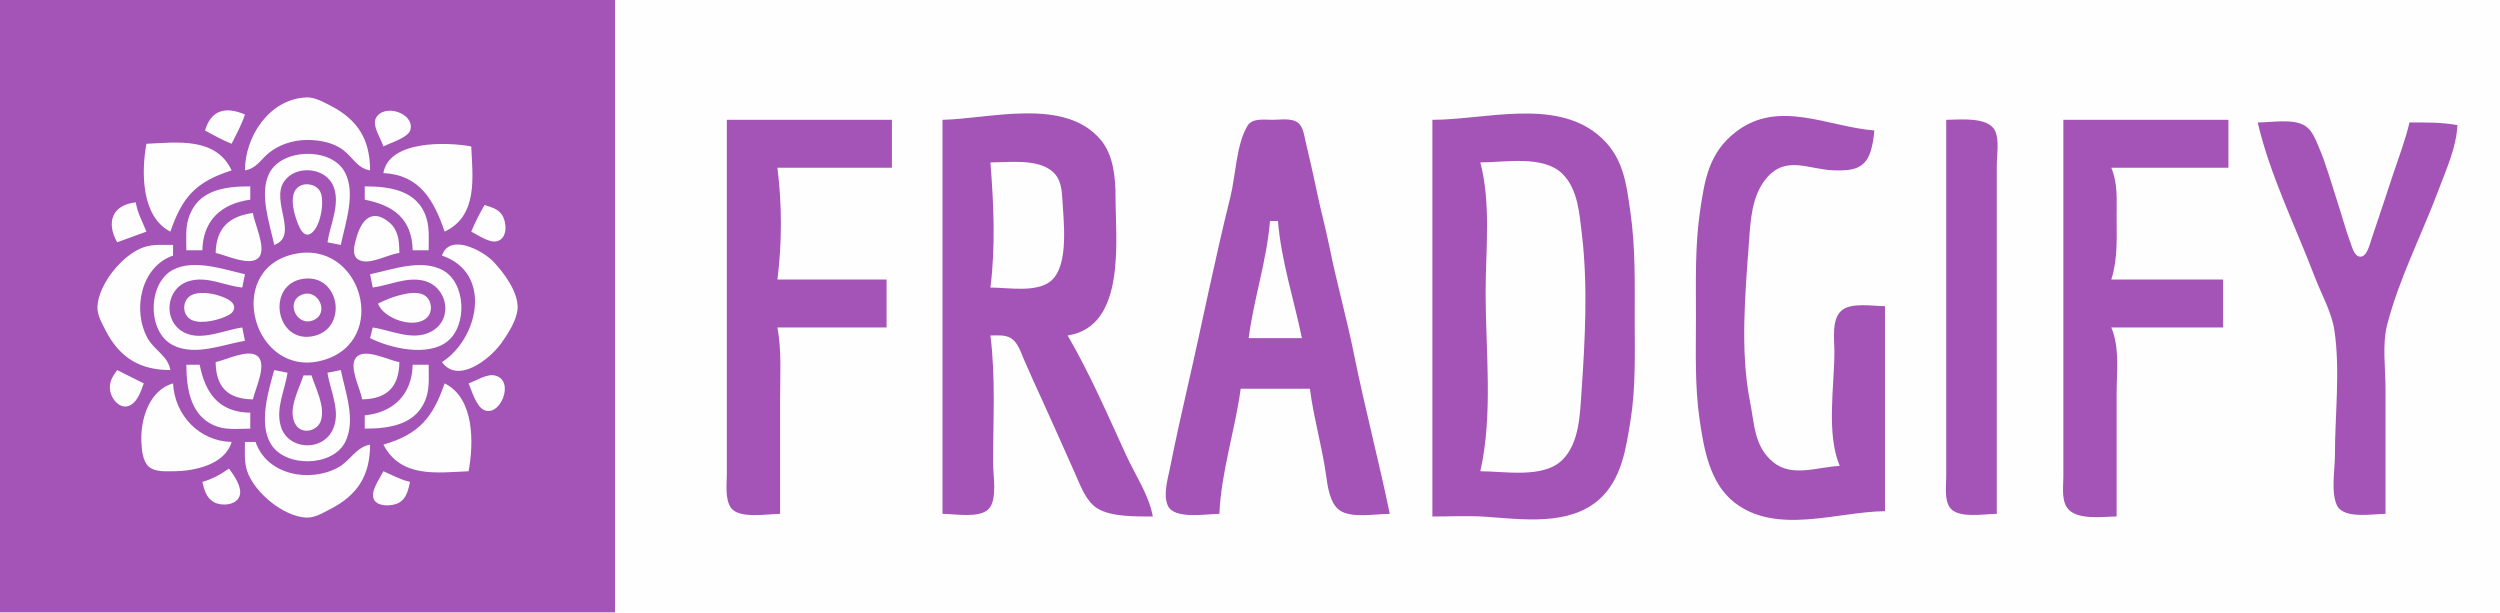
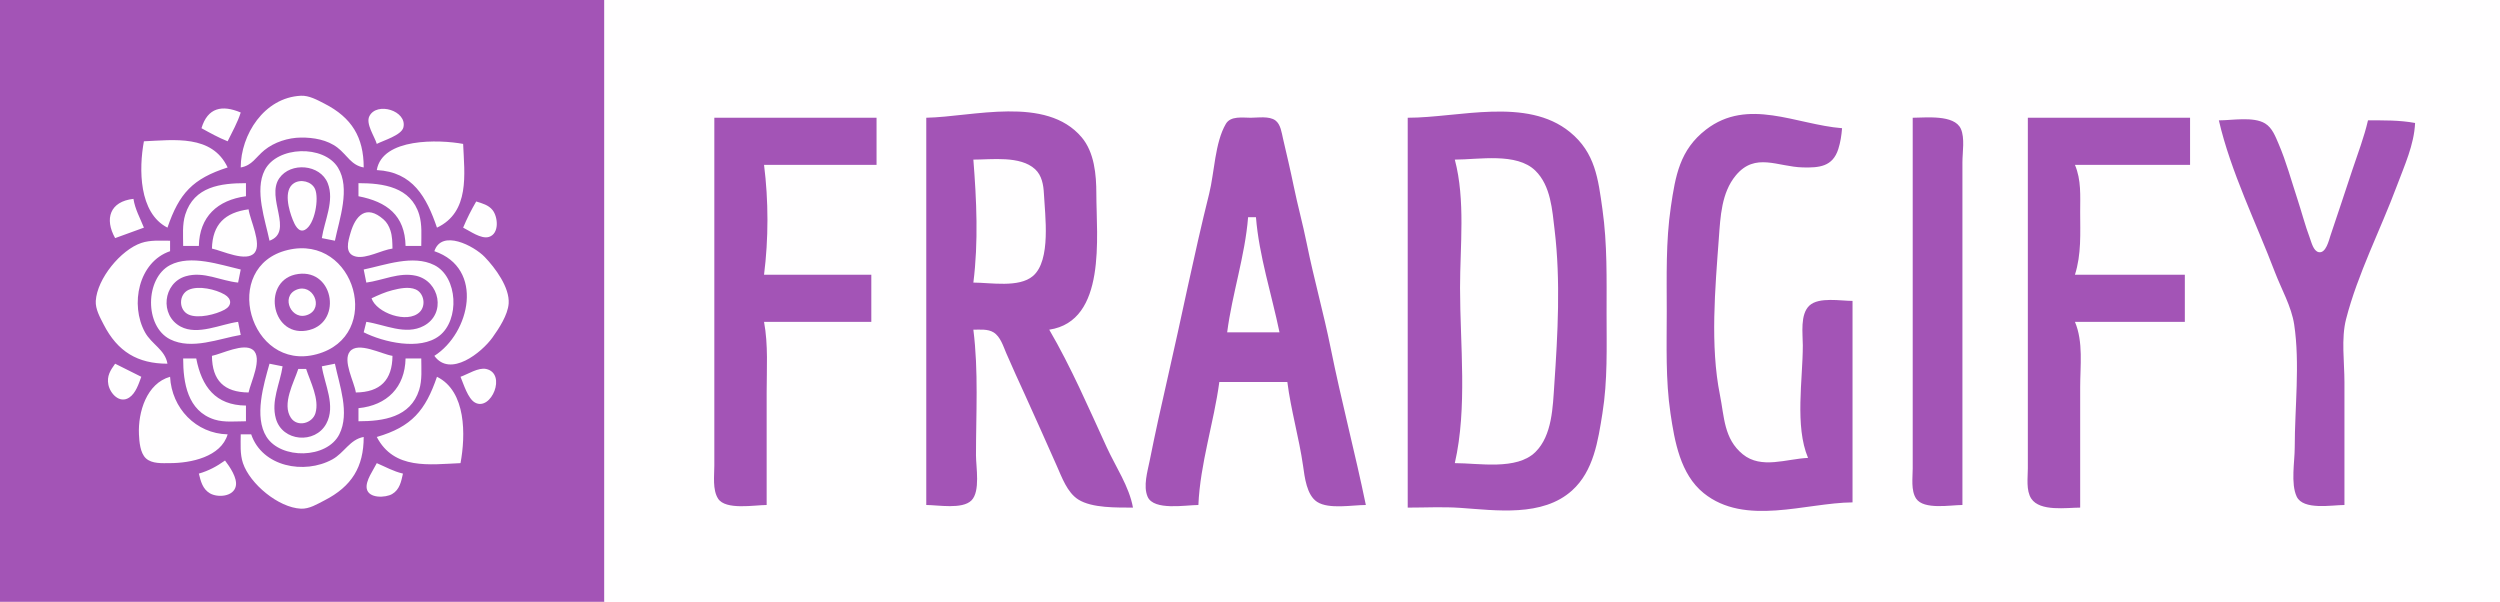
- <svg xmlns="http://www.w3.org/2000/svg" width="939" height="230">
-   <path style="fill:#a354b6; stroke:none;" d="M0 0L0 230L231 230L231 0L0 0z" />
-   <path style="fill:#fffeff; stroke:none;" d="M231 0L231 230L939 230L939 0L231 0M92 64C96.36 63.253 97.76 60.064 101.043 57.393C104.843 54.302 110.119 52.627 115 52.575C119.808 52.523 125.111 53.431 128.985 56.419C132.633 59.234 134.243 63.185 139 64C138.992 52.471 134.483 44.968 124 39.606C121.298 38.224 118.127 36.438 115 36.592C100.903 37.283 92.008 51.538 92 64M77 49C80.268 50.808 83.537 52.615 87 54C88.776 50.364 90.781 46.858 92 43C84.866 39.978 79.364 41.114 77 49M144 55C146.507 53.688 153.447 51.693 154.168 48.698C155.696 42.357 143.998 38.727 141.16 44.419C139.714 47.32 143.163 52.149 144 55z" />
-   <path style="fill:#a354b6; stroke:none;" d="M354 45L354 193C358.537 193 367.771 194.744 371.258 191.258C374.736 187.78 373 178.502 373 174C373 158.074 373.997 141.803 372 126C374.48 126.009 377.517 125.655 379.725 127.028C382.353 128.662 383.423 132.311 384.579 135C386.886 140.368 389.344 145.684 391.769 151C395.862 159.971 399.848 168.995 403.861 178C405.816 182.385 407.869 188.24 412.105 190.91C417.397 194.246 426.888 193.949 433 194C431.567 185.96 426.392 178.391 423 171C416.106 155.98 409.329 140.27 401 126C423.043 122.681 419.006 90.302 419 74C418.997 66.792 418.259 58.207 413.362 52.44C399.776 36.439 371.821 44.632 354 45M538 45L538 194C544.633 194 551.382 193.636 558 194.09C571.766 195.032 589.478 197.654 600.79 187.471C609.09 179.999 610.747 168.358 612.411 158C614.439 145.371 614 132.757 614 120C614 106.547 614.304 93.337 612.424 80C610.789 68.394 609.695 58.372 599.999 50.468C583.472 36.995 557.458 45 538 45M708 192L708 115C703.46 115 695.178 113.434 691.564 116.742C687.881 120.114 689 127.547 689 132C689 145.053 685.875 162.854 691 175C682.77 175.353 673.136 179.402 666.043 173.606C658.807 167.693 659.013 159.332 657.335 151C653.528 132.097 655.508 110.14 656.911 91C657.51 82.832 657.896 73.662 663.39 67.043C670.818 58.096 679.373 63.753 689 63.985C695.283 64.137 700.398 63.71 702.556 56.985C703.396 54.368 703.778 51.724 704 49C686.403 47.6 668.048 37.164 652 49.529C641.942 57.279 640.315 67.228 638.573 79C636.602 92.316 637 105.55 637 119C637 132.051 636.512 145.059 638.427 158C640.004 168.651 642.172 181.227 651.093 188.443C666.915 201.24 690.087 192.148 708 192M273 45L273 150L273 178C273 181.829 272.262 187.166 274.434 190.566C277.299 195.054 288.382 193 293 193L293 150C293 141.023 293.644 131.855 292 123L333 123L333 105L292 105C293.736 91.267 293.736 76.733 292 63L335 63L335 45L273 45M458 193C458.679 177.197 463.896 161.628 466 146L492 146C493.371 156.79 496.459 167.252 498.001 178C498.62 182.319 499.353 189.215 503.394 191.821C507.879 194.715 516.841 193 522 193C517.859 172.927 512.601 153.091 508.551 133C505.85 119.603 502.102 106.406 499.4 93C497.913 85.624 495.909 78.372 494.399 71C493.168 64.99 491.734 58.979 490.349 53C489.825 50.74 489.449 47.515 487.436 46.028C485.054 44.268 480.775 44.999 478 45C474.946 45.001 470.342 44.217 468.513 47.318C464.297 54.465 464.129 65.977 462.127 74C456.255 97.523 451.553 121.369 446.119 145C443.748 155.312 441.472 165.623 439.4 176C438.581 180.101 436.831 185.788 438.603 189.852C440.964 195.264 453.178 193 458 193M731 45L731 151L731 179C731 182.513 730.25 187.479 732.318 190.566C735.237 194.924 745.449 193 750 193L750 91L750 62C750 58.222 750.98 52.746 749.397 49.228C746.9 43.679 735.911 45 731 45M775 45L775 151L775 179C775 182.535 774.264 187.454 776.318 190.57C779.639 195.608 789.873 194 795 194L795 148C795 139.79 796.246 130.693 793 123L835 123L835 105L793 105C795.505 97.098 795 89.209 795 81C795 74.784 795.457 68.823 793 63L837 63L837 45L775 45M848 46C852.548 65.65 862.246 85.145 869.424 104C871.871 110.426 875.755 117.159 876.787 124C879.051 139.003 877 155.822 877 171C877 176.385 875.424 184.808 877.742 189.772C880.226 195.088 891.218 193 896 193L896 146C896 138.386 894.714 129.411 896.61 122C901.023 104.749 909.82 87.712 916.05 71C918.943 63.24 922.617 55.373 923 47C916.999 45.886 911.083 46 905 46C903.507 52.455 901.094 58.717 899 65C896.222 73.333 893.498 81.686 890.666 90C890.063 91.771 888.934 96.928 886.169 96.369C884.133 95.957 883.391 92.603 882.787 90.999C880.934 86.076 879.646 80.99 877.999 76C875.693 69.012 873.752 61.759 870.843 55C869.635 52.193 868.417 48.851 865.671 47.179C861.206 44.46 853.056 46 848 46z" />
-   <path style="fill:#fffeff; stroke:none;" d="M55 54C53.052 64.491 53.003 81.378 64 87C68.478 73.883 73.674 68.263 87 64C81.045 51.344 66.434 53.509 55 54M144 65C157.775 65.707 163.026 75.36 167 87C179.656 81.045 177.491 66.434 177 55C167.822 53.296 146.091 52.64 144 65M103 92C112.464 88.51 101.504 75.641 106.742 68.109C111.113 61.825 122.381 62.776 125.258 70.019C127.922 76.725 123.974 84.379 123 91L128 92C129.695 83.784 134.027 71.885 129.142 64.019C123.727 55.299 105.945 55.781 101.179 65.015C97.201 72.722 101.384 84.165 103 92M372 61C373.226 76.539 373.961 92.481 372 108C378.557 108 389.419 110.058 394.772 105.486C401.785 99.496 399.365 82.252 398.96 74C398.796 70.663 398.167 67.023 395.581 64.653C389.903 59.45 379.047 61 372 61M556 61C560.097 76.486 558 94.023 558 110C558 131.751 560.851 155.779 556 177C565.168 177 579.637 179.804 586.786 172.775C593.245 166.426 593.448 155.438 594.025 147C595.345 127.672 596.464 107.299 594.155 88C593.23 80.268 592.709 71.025 586.787 65.225C579.618 58.203 565.183 61 556 61M112.318 70.032C108.178 72.719 110.443 80.365 111.88 83.981C112.579 85.738 114.071 89.139 116.556 87.824C120.328 85.828 121.996 75.825 120.396 72.228C119.114 69.348 114.936 68.332 112.318 70.032M70 94L76 94C76.238 82.809 83.107 76.475 94 75L94 70C84.395 70.001 74.177 71.242 70.804 82C69.608 85.815 70 90.055 70 94M137 70L137 75C147.884 77.118 154.75 82.279 155 94L161 94C161 90.04 161.363 85.838 160.2 82.001C157.002 71.45 146.453 70.001 137 70M44 91L55 87C53.508 83.261 51.636 80.024 51 76C41.974 77.006 39.879 83.634 44 91M182 77C180.109 80.24 178.442 83.537 177 87C179.591 88.265 183.858 91.467 186.852 90.554C190.905 89.318 190.333 82.93 188.259 80.303C186.697 78.324 184.283 77.722 182 77M81 95C84.89 95.805 94.228 100.368 97.303 96.592C100.119 93.135 95.55 84.079 95 80C85.985 81.221 81.218 85.732 81 95M150 95C149.95 92.654 149.946 90.295 149.196 88.039C148.663 86.434 147.863 84.984 146.581 83.854C139.892 77.96 135.839 82.481 133.965 89C133.073 92.103 131.472 97.074 136.062 98.068C140.081 98.938 145.857 95.561 150 95M477 83C475.82 97.823 470.903 112.267 469 127L489 127C486.018 112.555 481.171 97.711 480 83L477 83M64 139C63.093 133.635 57.959 131.614 55.417 126.996C49.603 116.435 52.958 100.096 65 96L65 92C61.368 92 57.493 91.673 54 92.854C46.157 95.507 37.127 106.497 36.603 115C36.411 118.113 38.231 121.315 39.606 124C44.936 134.415 52.61 138.992 64 139M166 96C185.248 102.548 179.647 127.321 166 136C172.064 144.409 184.089 134.747 188.211 129C190.696 125.536 194.086 120.363 194.4 116C194.84 109.88 189.233 102.338 185.242 98.21C181.105 93.93 168.813 87.523 166 96M110 95.532C84.021 101.72 95.295 142.279 121 135.387C146.833 128.46 135.87 89.371 110 95.532M92 128L91 123C84.323 123.899 75.55 128.285 69.044 124.821C60.947 120.51 62.268 108.11 71.004 105.573C77.864 103.58 84.314 107.334 91 108L92 103C84.068 101.186 72.843 97.219 65.005 101.318C55.433 106.323 55.16 124.732 65.015 129.682C73.278 133.832 83.705 129.405 92 128M139 103L140 108C146.253 107.157 152.608 103.929 158.999 105.394C168.1 107.482 170.573 119.949 161.956 124.543C155.019 128.242 147.028 124.034 140 123L139 127C146.572 130.801 160.472 134.051 167.892 128.347C175.71 122.338 175.042 105.861 165.985 101.318C157.837 97.231 147.178 101.307 139 103z" />
-   <path style="fill:#a354b6; stroke:none;" d="M114 104.707C100.049 106.578 103.277 128.536 117 126.373C130.958 124.172 127.951 102.835 114 104.707z" />
-   <path style="fill:#fffeff; stroke:none;" d="M72.148 110.743C68.225 112.496 68.182 118.516 72.148 120.254C75.785 121.848 82.498 120.174 85.847 118.349C88.722 116.782 88.611 114.188 85.847 112.568C82.436 110.569 75.903 109.066 72.148 110.743M113.228 110.758C107.1 113.403 111.481 122.959 117.772 120.242C123.9 117.597 119.519 108.041 113.228 110.758M142 114C143.783 119.52 155.673 123.893 160.397 119.258C162.901 116.799 162.047 111.981 158.852 110.604C156.191 109.457 152.682 110.232 150 110.903C147.185 111.607 144.617 112.777 142 114M81 136C81.085 145.393 85.607 149.915 95 150C95.814 146.067 100.521 136.745 96.642 133.697C93.172 130.97 84.893 135.194 81 136M136 150C145.322 149.896 149.916 145.274 150 136C145.948 135.402 136.82 130.383 133.697 134.358C130.892 137.927 135.404 145.963 136 150M70 137C70.006 146.266 71.655 157.103 82 160.347C85.749 161.523 90.118 161 94 161L94 155C82.34 154.894 77.096 147.77 75 137L70 137M155 137C154.766 147.993 147.959 154.902 137 156L137 161C146.446 160.994 156.898 159.515 160.196 149C161.392 145.186 161 140.945 161 137L155 137M44 139C42.179 141.534 40.771 143.703 41.414 146.985C42.081 150.397 45.679 154.362 49.367 151.957C51.867 150.326 53.037 146.643 54 144L44 139M103 139C100.771 146.912 97.014 159.314 101.858 166.956C107.37 175.653 124.973 175.36 129.682 165.985C133.772 157.842 129.692 147.175 128 139L123 140C124.027 146.955 128.441 155.057 124.682 161.957C120.415 169.791 107.914 168.814 105.434 159.985C103.523 153.184 107.028 146.58 108 140L103 139M176 144C177.175 146.743 178.801 152.346 181.549 153.863C187.714 157.268 193.769 142.792 185.811 141.016C182.811 140.347 178.792 143.035 176 144M114 141C112.313 146.175 107.65 154.4 111.179 159.682C113.647 163.376 119.403 161.835 120.562 157.891C122.136 152.542 118.625 145.994 117 141L114 141M87 166C74.889 165.715 65.617 156.019 65 144C56.059 146.517 52.715 157.457 53.104 166C53.232 168.811 53.561 173.085 55.738 175.142C58.06 177.335 62.063 176.998 65 176.998C72.93 176.998 84.469 174.605 87 166M167 144C162.616 156.841 157.362 163.133 144 167C150.611 179.629 164.112 177.51 176 177C177.961 166.438 178.248 149.532 167 144M92 166C92 169.631 91.673 173.507 92.854 177C95.533 184.921 106.372 193.995 115 194.408C118.198 194.561 121.253 192.649 124 191.243C134.439 185.9 138.992 178.473 139 167C133.747 167.9 131.574 173.081 126.999 175.583C116.299 181.435 100.221 178.408 96 166L92 166M86 176C82.811 178.269 79.765 179.913 76 181C76.707 183.913 77.432 186.904 80.225 188.539C83.152 190.254 89.254 189.875 90.123 185.786C90.787 182.659 87.78 178.343 86 176M144 177C142.73 179.602 139.632 183.719 140.16 186.721C140.84 190.581 147.353 190.266 149.856 188.82C152.737 187.156 153.347 183.985 154 181C150.426 180.182 147.36 178.439 144 177z" />
+ <svg xmlns="http://www.w3.org/2000/svg" width="955.45" height="230" version="1.1" id="svg6">
+   <defs id="defs6" />
+   <path style="fill:#a354b6;stroke:none" d="M 0,0 V 230 H 231 V 0 Z" id="path1" />
+   <path style="fill:#fffeff;stroke:none" d="M 231,0 V 230 H 955.45 V 0 H 231 M 92,64 c 4.36,-0.747 5.76,-3.936 9.043,-6.607 3.8,-3.091 9.076,-4.766 13.957,-4.818 4.808,-0.051 10.111,0.856 13.985,3.844 3.648,2.815 5.258,6.766 10.015,7.581 -0.008,-11.529 -4.517,-19.032 -15,-24.394 -2.702,-1.382 -5.873,-3.167 -9,-3.014 C 100.903,37.283 92.008,51.538 92,64 M 77,49 c 3.268,1.808 6.537,3.615 10,5 1.776,-3.636 3.781,-7.142 5,-11 -7.134,-3.022 -12.636,-1.886 -15,6 m 67,6 c 2.507,-1.312 9.447,-3.307 10.168,-6.302 1.528,-6.341 -10.17,-9.971 -13.008,-4.279 -1.446,2.901 2.003,7.73 2.84,10.581 z" id="path2" />
+   <path style="fill:#a354b6;stroke:none" d="m 354,45 v 148 c 4.537,0 13.771,1.744 17.258,-1.742 C 374.736,187.78 373,178.502 373,174 c 0,-15.926 0.997,-32.197 -1,-48 2.48,0.009 5.517,-0.345 7.725,1.028 2.628,1.634 3.698,5.283 4.854,7.972 2.307,5.368 4.765,10.684 7.19,16 4.093,8.971 8.079,17.995 12.092,27 1.955,4.385 4.008,10.24 8.244,12.91 5.292,3.336 14.783,3.039 20.895,3.09 -1.433,-8.04 -6.608,-15.609 -10,-23 -6.894,-15.02 -13.671,-30.73 -22,-45 22.043,-3.319 18.006,-35.698 18,-52 -0.003,-7.208 -0.741,-15.793 -5.638,-21.56 C 399.776,36.439 371.821,44.632 354,45 m 184,0 v 149 c 6.633,0 13.382,-0.364 20,0.09 13.766,0.942 31.478,3.564 42.79,-6.619 8.3,-7.472 9.957,-19.113 11.621,-29.471 2.028,-12.629 1.589,-25.243 1.589,-38 0,-13.453 0.304,-26.663 -1.576,-40 C 610.789,68.394 609.695,58.372 599.999,50.468 583.472,36.995 557.458,45 538,45 m 170,147 v -77 c -4.54,0 -12.822,-1.566 -16.436,1.742 C 687.881,120.114 689,127.547 689,132 c 0,13.053 -3.125,30.854 2,43 -8.23,0.353 -17.864,4.402 -24.957,-1.394 -7.236,-5.913 -7.03,-14.274 -8.708,-22.606 -3.807,-18.903 -1.827,-40.86 -0.424,-60 0.599,-8.168 0.985,-17.338 6.479,-23.957 7.428,-8.947 15.983,-3.29 25.61,-3.058 6.283,0.151 11.398,-0.275 13.556,-7 C 703.396,54.368 703.778,51.724 704,49 686.403,47.6 668.048,37.164 652,49.529 641.942,57.279 640.315,67.228 638.573,79 636.602,92.316 637,105.55 637,119 c 0,13.051 -0.488,26.059 1.427,39 1.577,10.651 3.745,23.227 12.666,30.443 15.822,12.797 38.994,3.705 56.907,3.557 M 273,45 v 105 28 c 0,3.829 -0.738,9.166 1.434,12.566 2.865,4.488 13.948,2.434 18.566,2.434 v -43 c 0,-8.977 0.644,-18.145 -1,-27 h 41 v -18 h -41 c 1.736,-13.733 1.736,-28.267 0,-42 h 43 V 45 h -62 m 185,148 c 0.679,-15.803 5.896,-31.372 8,-47 h 26 c 1.371,10.79 4.459,21.252 6.001,32 0.619,4.319 1.352,11.215 5.393,13.821 4.485,2.894 13.447,1.179 18.606,1.179 -4.141,-20.073 -9.399,-39.909 -13.449,-60 -2.701,-13.397 -6.449,-26.594 -9.151,-40 -1.487,-7.376 -3.491,-14.628 -5.001,-22 -1.231,-6.01 -2.665,-12.021 -4.05,-18 -0.524,-2.26 -0.9,-5.485 -2.913,-6.972 C 485.054,44.268 480.775,44.999 478,45 c -3.054,0.001 -7.658,-0.783 -9.487,2.318 -4.216,7.147 -4.384,18.659 -6.386,26.682 -5.872,23.523 -10.574,47.369 -16.008,71 -2.371,10.312 -4.647,20.623 -6.719,31 -0.819,4.101 -2.569,9.788 -0.797,13.852 C 440.964,195.264 453.178,193 458,193 M 731,45 v 106 28 c 0,3.513 -0.75,8.479 1.318,11.566 C 735.237,194.924 745.449,193 750,193 V 91 62 c 0,-3.777 0.98,-9.254 -0.603,-12.772 C 746.9,43.679 735.911,45 731,45 m 44,0 v 106 28 c 0,3.535 -0.736,8.454 1.318,11.57 3.321,5.038 13.555,3.43 18.682,3.43 v -46 c 0,-8.21 1.246,-17.307 -2,-25 h 42 v -18 h -42 c 2.505,-7.902 2,-15.791 2,-24 0,-6.216 0.457,-12.177 -2,-18 h 44 V 45 h -62 m 73,1 c 4.548,19.65 14.246,39.145 21.424,58 2.447,6.426 6.331,13.159 7.363,20 2.264,15.003 0.213,31.822 0.213,47 0,5.385 -1.576,13.808 0.742,18.772 2.484,5.316 13.476,3.228 18.258,3.228 v -47 c 0,-7.614 -1.286,-16.589 0.61,-24 4.413,-17.251 13.21,-34.288 19.44,-51 2.893,-7.76 6.567,-15.627 6.95,-24 -6.001,-1.114 -11.917,-1 -18,-1 -1.493,6.455 -3.906,12.717 -6,19 -2.778,8.333 -5.502,16.686 -8.334,25 -0.603,1.771 -1.732,6.928 -4.497,6.369 -2.036,-0.412 -2.778,-3.765 -3.382,-5.37 -1.853,-4.923 -3.141,-10.009 -4.788,-14.999 -2.306,-6.988 -4.247,-14.241 -7.156,-21 -1.208,-2.807 -2.426,-6.149 -5.172,-7.821 C 861.206,44.46 853.056,46 848,46 Z" id="path3" />
+   <path style="fill:#fffeff;stroke:none" d="M 55,54 C 53.052,64.491 53.003,81.378 64,87 68.478,73.883 73.674,68.263 87,64 81.045,51.344 66.434,53.509 55,54 m 89,11 c 13.775,0.707 19.026,10.36 23,22 12.656,-5.955 10.491,-20.566 10,-32 -9.178,-1.704 -30.909,-2.36 -33,10 m -41,27 c 9.464,-3.49 -1.496,-16.359 3.742,-23.891 4.371,-6.284 15.639,-5.332 18.516,1.91 C 127.922,76.725 123.974,84.379 123,91 l 5,1 c 1.695,-8.216 6.027,-20.115 1.142,-27.981 -5.415,-8.72 -23.197,-8.238 -27.963,0.996 C 97.201,72.722 101.384,84.165 103,92 M 372,61 c 1.226,15.539 1.961,31.481 0,47 6.557,0 17.419,2.058 22.772,-2.514 7.013,-5.99 4.593,-23.234 4.188,-31.486 -0.164,-3.337 -0.793,-6.977 -3.379,-9.347 C 389.903,59.45 379.047,61 372,61 m 184,0 c 4.097,15.486 2,33.023 2,49 0,21.751 2.851,45.779 -2,67 9.168,0 23.637,2.804 30.786,-4.225 6.459,-6.349 6.662,-17.337 7.239,-25.775 1.32,-19.328 2.439,-39.701 0.13,-59 C 593.23,80.268 592.709,71.025 586.787,65.225 579.618,58.203 565.183,61 556,61 m -443.682,9.032 c -4.14,2.688 -1.875,10.334 -0.438,13.949 0.699,1.757 2.191,5.158 4.676,3.843 3.772,-1.996 5.44,-11.999 3.84,-15.596 -1.282,-2.881 -5.46,-3.896 -8.078,-2.197 M 70,94 h 6 C 76.238,82.809 83.107,76.475 94,75 V 70 C 84.395,70.001 74.177,71.242 70.804,82 69.608,85.815 70,90.055 70,94 m 67,-24 v 5 c 10.884,2.118 17.75,7.279 18,19 h 6 c 0,-3.96 0.363,-8.162 -0.8,-11.999 C 157.002,71.45 146.453,70.001 137,70 M 44,91 55,87 C 53.508,83.261 51.636,80.024 51,76 41.974,77.006 39.879,83.634 44,91 M 182,77 c -1.891,3.24 -3.558,6.537 -5,10 2.591,1.265 6.858,4.467 9.852,3.554 4.053,-1.236 3.481,-7.624 1.407,-10.251 C 186.697,78.324 184.283,77.722 182,77 M 81,95 c 3.89,0.805 13.228,5.368 16.303,1.592 C 100.119,93.135 95.55,84.079 95,80 85.985,81.221 81.218,85.732 81,95 m 69,0 c -0.05,-2.346 -0.054,-4.705 -0.804,-6.961 -0.533,-1.605 -1.333,-3.055 -2.615,-4.184 C 139.892,77.96 135.839,82.481 133.965,89 c -0.892,3.103 -2.493,8.074 2.097,9.068 C 140.081,98.938 145.857,95.561 150,95 M 477,83 c -1.18,14.823 -6.097,29.267 -8,44 h 20 c -2.982,-14.445 -7.829,-29.289 -9,-44 h -3 M 64,139 C 63.093,133.635 57.959,131.614 55.417,126.996 49.603,116.435 52.958,100.096 65,96 v -4 c -3.631,4e-4 -7.507,-0.327 -11,0.854 C 46.157,95.507 37.127,106.497 36.603,115 c -0.192,3.113 1.629,6.315 3.003,9 5.33,10.415 13.004,14.992 24.394,15 M 166,96 c 19.248,6.548 13.647,31.321 0,40 6.064,8.409 18.089,-1.253 22.211,-7 2.485,-3.464 5.875,-8.637 6.189,-13 0.44,-6.12 -5.167,-13.662 -9.158,-17.79 C 181.105,93.93 168.813,87.523 166,96 M 110,95.532 C 84.021,101.72 95.295,142.279 121,135.387 146.833,128.46 135.87,89.371 110,95.532 M 92,128 91,123 c -6.678,0.899 -15.45,5.285 -21.956,1.821 C 60.947,120.51 62.268,108.11 71.004,105.573 77.864,103.58 84.314,107.334 91,108 l 1,-5 c -7.932,-1.814 -19.157,-5.781 -26.995,-1.682 -9.572,5.005 -9.844,23.414 0.011,28.364 C 73.278,133.832 83.705,129.405 92,128 m 47,-25 1,5 c 6.253,-0.843 12.608,-4.071 18.999,-2.606 9.101,2.088 11.574,14.555 2.957,19.149 C 155.019,128.242 147.028,124.034 140,123 l -1,4 c 7.572,3.801 21.472,7.051 28.892,1.347 7.818,-6.009 7.15,-22.486 -1.907,-27.029 C 157.837,97.231 147.178,101.307 139,103 Z" id="path4" />
+   <path style="fill:#a354b6;stroke:none" d="m 114,104.707 c -13.951,1.871 -10.723,23.829 3,21.666 13.958,-2.201 10.951,-23.538 -3,-21.666 z" id="path5" />
+   <path style="fill:#fffeff;stroke:none" d="m 72.148,110.743 c -3.924,1.753 -3.966,7.773 0,9.511 3.637,1.594 10.35,-0.08 13.699,-1.905 2.874,-1.567 2.764,-4.161 0,-5.781 -3.412,-1.999 -9.944,-3.502 -13.699,-1.825 m 41.08,0.015 c -6.128,2.645 -1.747,12.201 4.544,9.484 6.128,-2.645 1.747,-12.201 -4.544,-9.484 M 142,114 c 1.783,5.52 13.673,9.893 18.397,5.258 2.504,-2.459 1.65,-7.277 -1.545,-8.654 -2.661,-1.147 -6.17,-0.372 -8.852,0.299 -2.815,0.704 -5.383,1.874 -8,3.097 m -61,22 c 0.085,9.393 4.607,13.915 14,14 0.814,-3.933 5.521,-13.255 1.642,-16.303 C 93.172,130.97 84.893,135.194 81,136 m 55,14 c 9.322,-0.104 13.916,-4.726 14,-14 -4.052,-0.598 -13.18,-5.617 -16.303,-1.642 -2.805,3.569 1.707,11.605 2.303,15.642 M 70,137 c 0.006,9.266 1.655,20.103 12,23.347 3.749,1.176 8.118,0.653 12,0.653 v -6 C 82.34,154.894 77.096,147.77 75,137 h -5 m 85,0 c -0.234,10.993 -7.041,17.902 -18,19 v 5 c 9.446,-0.006 19.898,-1.485 23.196,-12 1.196,-3.814 0.804,-8.055 0.804,-12 h -6 m -111,2 c -1.821,2.534 -3.229,4.703 -2.586,7.985 0.668,3.412 4.266,7.377 7.953,4.972 C 51.867,150.326 53.037,146.643 54,144 l -10,-5 m 59,0 c -2.229,7.912 -5.986,20.314 -1.142,27.956 5.512,8.697 23.115,8.404 27.824,-0.971 4.09,-8.143 0.01,-18.81 -1.682,-26.985 l -5,1 c 1.027,6.955 5.441,15.057 1.682,21.957 -4.267,7.834 -16.768,6.857 -19.248,-1.972 C 103.523,153.184 107.028,146.58 108,140 l -5,-1 m 73,5 c 1.175,2.743 2.801,8.346 5.549,9.863 6.165,3.405 12.22,-11.071 4.262,-12.847 -3,-0.669 -7.019,2.019 -9.811,2.984 m -62,-3 c -1.687,5.175 -6.35,13.4 -2.821,18.682 2.468,3.694 8.224,2.153 9.383,-1.791 C 122.136,152.542 118.625,145.994 117,141 h -3 m -27,25 c -12.111,-0.285 -21.383,-9.981 -22,-22 -8.941,2.517 -12.285,13.457 -11.896,22 0.128,2.811 0.457,7.085 2.634,9.142 2.321,2.193 6.325,1.856 9.262,1.856 7.93,0 19.469,-2.393 22,-10.998 m 80,-22 c -4.384,12.841 -9.638,19.133 -23,23 6.611,12.629 20.112,10.51 32,10 1.961,-10.562 2.248,-27.468 -9,-33 m -75,22 c 4e-4,3.631 -0.327,7.507 0.854,11 2.679,7.921 13.518,16.995 22.146,17.408 3.198,0.153 6.253,-1.759 9,-3.165 10.439,-5.343 14.992,-12.77 15,-24.243 -5.253,0.9 -7.426,6.081 -12.001,8.583 -10.7,5.852 -26.778,2.825 -30.999,-9.583 h -4 m -6,10 c -3.189,2.269 -6.235,3.913 -10,5 0.707,2.913 1.432,5.904 4.224,7.539 2.928,1.715 9.03,1.336 9.898,-2.753 C 90.787,182.659 87.78,178.343 86,176 m 58,1 c -1.27,2.602 -4.368,6.719 -3.84,9.721 0.68,3.86 7.193,3.545 9.696,2.099 2.881,-1.664 3.491,-4.835 4.144,-7.82 -3.574,-0.818 -6.64,-2.561 -10,-4 z" id="path6" />
</svg>
